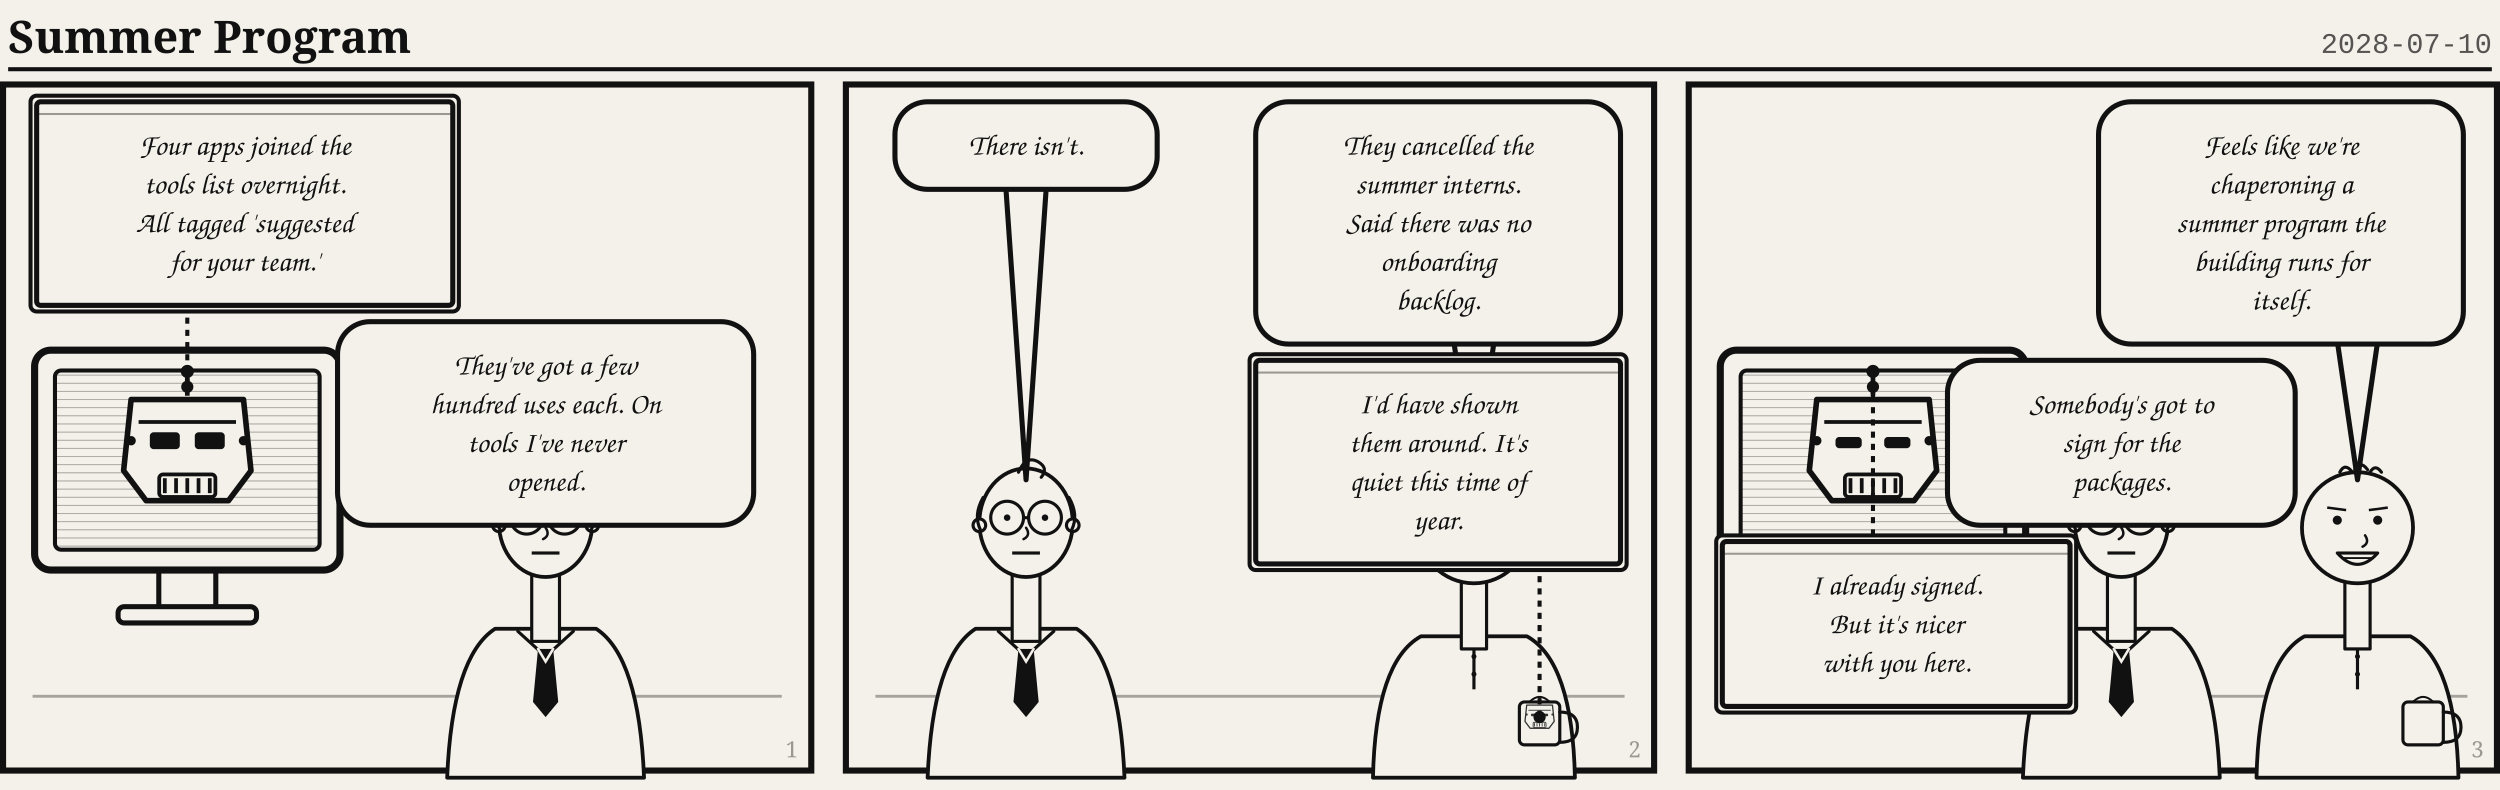
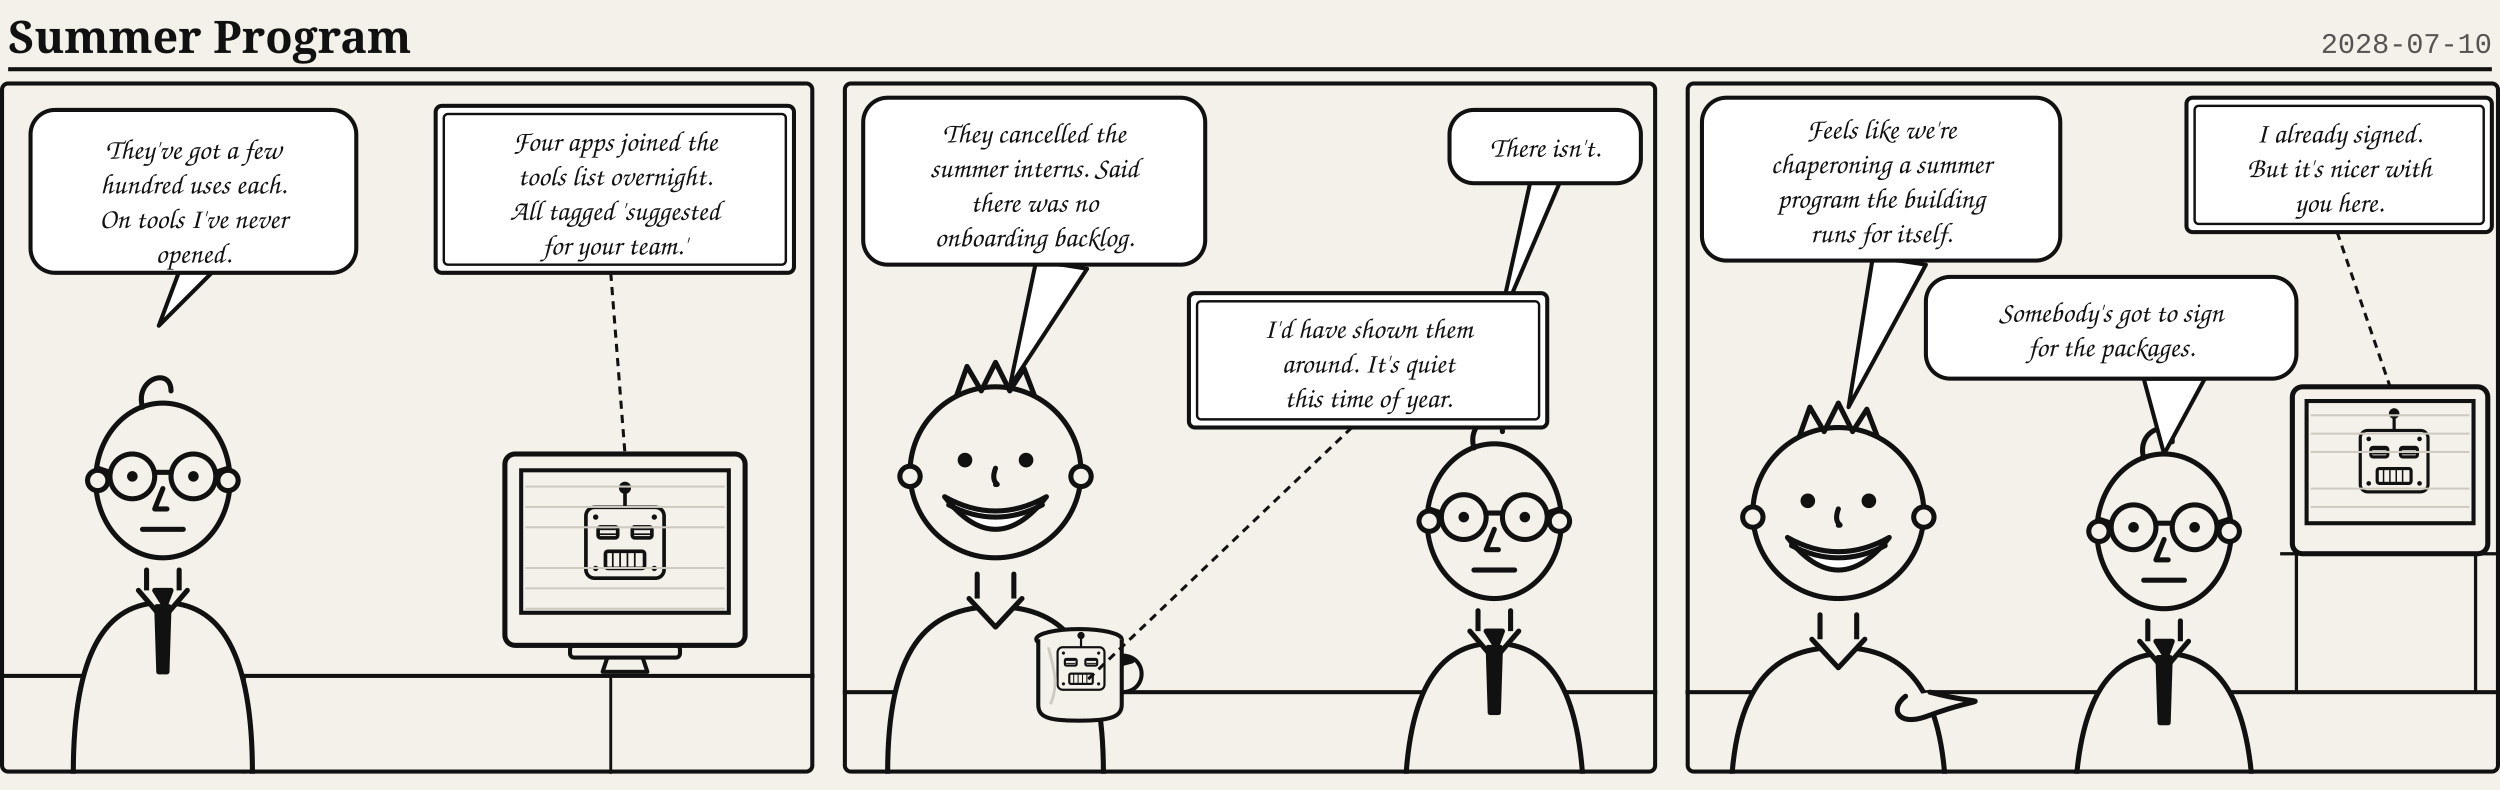
<svg xmlns="http://www.w3.org/2000/svg" viewBox="0 0 1228 388" width="1228" height="388" font-family="Georgia,serif">
  <rect width="1228" height="388" fill="#f4f1ea" />
  <text x="4" y="26" font-family="Georgia,serif" font-weight="bold" font-size="22" fill="#111">Summer Program</text>
  <text x="1224" y="26" text-anchor="end" font-family="'Courier New',monospace" font-size="14" fill="#111" opacity="0.7">2028-07-10</text>
  <line x1="4" y1="34" x2="1224" y2="34" stroke="#111" stroke-width="2" />
  <g transform="translate(0,40)">
    <defs>
-       <pattern id="halftone" width="6" height="6" patternUnits="userSpaceOnUse">
-         <rect width="6" height="6" fill="#f4f1ea" />
-         <circle cx="3" cy="3" r="1.1" fill="#111" />
-       </pattern>
-       <pattern id="scan" width="4" height="4" patternUnits="userSpaceOnUse">
-         <rect width="4" height="4" fill="none" />
-         <line x1="0" y1="0" x2="4" y2="0" stroke="#111" stroke-width="0.6" opacity="0.5" />
-       </pattern>
-       <pattern id="hatch" width="7" height="7" patternUnits="userSpaceOnUse" patternTransform="rotate(45)">
-         <line x1="0" y1="0" x2="0" y2="7" stroke="#111" stroke-width="1" />
-       </pattern>
+       <clipPath id="pclip">
+         <rect x="0" y="0" width="400" height="340" rx="3" />
+       </clipPath>
+       <symbol id="dailbert" viewBox="0 0 140 210">
+         <g fill="none" stroke="#111" stroke-width="2.5" stroke-linecap="round" stroke-linejoin="round">
+           <path d="M26,210 C26,150 42,126 70,126 C98,126 114,150 114,210" fill="#f4f1ea" />
+           <path d="M62,110 L62,122 M78,110 L78,122" fill="#f4f1ea" />
+           <path d="M58,120 L70,134 L82,120" fill="#f4f1ea" />
+           <path d="M66,120 L74,120 L71,128 Z" fill="#111" />
+           <path d="M67,128 L73,128 L72,160 L68,160 Z" fill="#111" />
+           <ellipse cx="70" cy="66" rx="33" ry="38" fill="#f4f1ea" />
+           <circle cx="38" cy="66" r="5" fill="#f4f1ea" />
+           <circle cx="102" cy="66" r="5" fill="#f4f1ea" />
+           <path d="M60,30 C56,16 74,10 74,22" />
+           <circle cx="55" cy="64" r="11" fill="#f4f1ea" />
+           <circle cx="85" cy="64" r="11" fill="#f4f1ea" />
+           <path d="M66,62 L74,62 M44,62 L38,60 M96,62 L102,60" />
+           <circle cx="55" cy="64" r="2.6" fill="#111" stroke="none" />
+           <circle cx="85" cy="64" r="2.6" fill="#111" stroke="none" />
+           <path d="M70,70 L66,80 L72,80" />
+           <path d="M60,90 L80,90" />
+         </g>
+       </symbol>
+       <symbol id="doug" viewBox="0 0 160 210">
+         <g fill="none" stroke="#111" stroke-width="2.5" stroke-linecap="round" stroke-linejoin="round">
+           <path d="M22,210 C22,150 40,128 75,128 C110,128 128,150 128,210" fill="#f4f1ea" />
+           <path d="M120,150 C150,158 150,150 118,162 C104,167 100,158 108,152" fill="#f4f1ea" />
+           <path d="M66,112 L66,126 M84,112 L84,126" />
+           <path d="M62,124 L75,138 L88,124" fill="#f4f1ea" />
+           <circle cx="75" cy="62" r="42" fill="#f4f1ea" />
+           <circle cx="33" cy="64" r="5" fill="#f4f1ea" />
+           <circle cx="117" cy="64" r="5" fill="#f4f1ea" />
+           <path d="M56,24 L61,10 L68,22 L75,8 L82,22 L89,11 L94,24" />
+           <circle cx="60" cy="56" r="3.6" fill="#111" stroke="none" />
+           <circle cx="90" cy="56" r="3.6" fill="#111" stroke="none" />
+           <path d="M75,60 C72,68 78,68 75,68" />
+           <path d="M50,74 Q75,106 100,74 Q75,88 50,74 Z" fill="#ffffff" />
+           <path d="M52,78 Q75,90 98,78" />
+         </g>
+       </symbol>
+       <symbol id="clanker" viewBox="0 0 100 100">
+         <g fill="none" stroke="#111" stroke-width="3" stroke-linecap="round" stroke-linejoin="round">
+           <path d="M50,22 L50,9" />
+           <circle cx="50" cy="6" r="3.5" fill="#111" />
+           <rect x="18" y="22" width="64" height="58" rx="7" fill="#f4f1ea" />
+           <circle cx="26" cy="30" r="2.2" fill="#111" stroke="none" />
+           <circle cx="74" cy="30" r="2.2" fill="#111" stroke="none" />
+           <circle cx="26" cy="72" r="2.2" fill="#111" stroke="none" />
+           <circle cx="74" cy="72" r="2.2" fill="#111" stroke="none" />
+           <rect x="28" y="38" width="16" height="9" rx="2" fill="#f4f1ea" />
+           <rect x="56" y="38" width="16" height="9" rx="2" fill="#f4f1ea" />
+           <path d="M30,40 L42,40 M30,44 L42,44 M58,40 L70,40 M58,44 L70,44" stroke-width="1.4" />
+           <rect x="34" y="58" width="32" height="14" rx="2" fill="#f4f1ea" />
+           <path d="M40,58 L40,72 M46,58 L46,72 M52,58 L52,72 M58,58 L58,72" stroke-width="1.4" />
+         </g>
+       </symbol>
    </defs>
-     <rect x="1.5" y="1.5" width="397" height="337" fill="#f4f1ea" stroke="#111" stroke-width="3" />
-     <line x1="16" y1="302" x2="384" y2="302" stroke="#111" stroke-width="1.4" opacity="0.35" />
-     <g transform="translate(268,342) scale(0.62) translate(-268,-342)">
-       <g data-who="dailbert">
-         <path d="M 190 342 Q 194 246 228 224 L 308 224 Q 342 246 346 342 Z" fill="#f4f1ea" stroke="#111" stroke-width="3" stroke-linecap="round" stroke-linejoin="round" />
-         <path d="M 246 226 L 268 246 L 290 226" fill="none" stroke="#111" stroke-width="2.5" stroke-linecap="round" stroke-linejoin="round" />
-         <path d="M 262 240 L 274 240 L 278 282 L 268 294 L 258 282 Z" fill="#111" stroke="none" />
-         <path d="M 262 240 L 268 250 L 274 240" fill="none" stroke="#f4f1ea" stroke-width="2" stroke-linecap="round" />
-         <rect x="257" y="168" width="22" height="66" fill="#f4f1ea" stroke="#111" stroke-width="2.5" stroke-linecap="round" stroke-linejoin="round" />
-         <ellipse cx="268" cy="140" rx="37" ry="43" fill="#f4f1ea" stroke="#111" stroke-width="3" stroke-linecap="round" stroke-linejoin="round" />
-         <circle cx="231" cy="142" r="5" fill="#f4f1ea" stroke="#111" stroke-width="2.5" stroke-linecap="round" stroke-linejoin="round" />
-         <circle cx="305" cy="142" r="5" fill="#f4f1ea" stroke="#111" stroke-width="2.5" stroke-linecap="round" stroke-linejoin="round" />
-         <path d="M 234 120 Q 226 134 232 146" fill="none" stroke="#111" stroke-width="2.5" stroke-linecap="round" stroke-linejoin="round" />
-         <path d="M 302 120 Q 310 134 304 146" fill="none" stroke="#111" stroke-width="2.5" stroke-linecap="round" stroke-linejoin="round" />
-         <path d="M 262 100 q 6 -14 16 -8 q 8 5 2 12" fill="none" stroke="#111" stroke-width="2.5" stroke-linecap="round" stroke-linejoin="round" />
-         <circle cx="253" cy="136" r="13" fill="#f4f1ea" stroke="#111" stroke-width="2.5" stroke-linecap="round" stroke-linejoin="round" />
-         <circle cx="283" cy="136" r="13" fill="#f4f1ea" stroke="#111" stroke-width="2.5" stroke-linecap="round" stroke-linejoin="round" />
-         <line x1="266" y1="136" x2="270" y2="136" stroke="#111" stroke-width="2.5" />
-         <circle cx="253" cy="136" r="2.6" fill="#111" />
-         <circle cx="283" cy="136" r="2.6" fill="#111" />
-         <path d="M 268 144 q 4 6 -2 9" fill="none" stroke="#111" stroke-width="2" stroke-linecap="round" stroke-linejoin="round" />
-         <line x1="257" y1="164" x2="279" y2="164" stroke="#111" stroke-width="2.5" />
+     <g transform="translate(0,0)" clip-path="url(#pclip)">
+       <rect x="0" y="0" width="400" height="340" rx="3" fill="#f4f1ea" />
+       <path d="M0,292 L400,292" fill="none" stroke="#111" stroke-width="2" stroke-linecap="round" />
+       <path d="M120,292 L120,340 M300,292 L300,340" fill="none" stroke="#111" stroke-width="1.4" />
+       <use href="#dailbert" x="10" y="130" width="140" height="210" />
+       <path d="M296,290 L318,290 L314,278 L300,278 Z" fill="#f4f1ea" stroke="#111" stroke-width="2" stroke-linejoin="round" />
+       <rect x="280" y="277" width="54" height="6" rx="2" fill="#f4f1ea" stroke="#111" stroke-width="2" />
+       <rect x="248" y="183" width="118" height="94" rx="5" fill="#f4f1ea" stroke="#111" stroke-width="2.5" />
+       <rect x="256" y="191" width="102" height="70" fill="#f4f1ea" stroke="#111" stroke-width="2" />
+       <use href="#clanker" x="277" y="196" width="60" height="60" />
+       <g stroke="#cfcac0" stroke-width="1">
+         <path d="M258,199 L356,199 M258,209 L356,209 M258,219 L356,219 M258,239 L356,239 M258,249 L356,249 M258,259 L356,259" />
      </g>
+       <path d="M90,88 L78,120 L106,92 Z" fill="#ffffff" stroke="#111" stroke-width="2" stroke-linejoin="round" />
+       <rect x="15" y="14" width="160" height="80" rx="12" fill="#ffffff" stroke="#111" stroke-width="2" />
+       <g font-family="'Comic Sans MS','Segoe Print',cursive" font-size="14" fill="#111" text-anchor="middle">
+         <text x="95" y="38">They've got a few</text>
+         <text x="95" y="55">hundred uses each.</text>
+         <text x="95" y="72">On tools I've never</text>
+         <text x="95" y="89">opened.</text>
+       </g>
+       <path d="M300,94 L307,183" fill="none" stroke="#111" stroke-width="1.5" stroke-dasharray="4,3" />
+       <rect x="214" y="12" width="176" height="82" rx="3" fill="#ffffff" stroke="#111" stroke-width="2" />
+       <rect x="218" y="16" width="168" height="74" rx="2" fill="none" stroke="#111" stroke-width="1.2" />
+       <g font-family="'Comic Sans MS','Segoe Print',cursive" font-size="14" fill="#111" text-anchor="middle">
+         <text x="302" y="34">Four apps joined the</text>
+         <text x="302" y="51">tools list overnight.</text>
+         <text x="302" y="68">All tagged 'suggested</text>
+         <text x="302" y="85">for your team.'</text>
+       </g>
+       <rect x="1" y="1" width="398" height="338" rx="3" fill="none" stroke="#111" stroke-width="2" />
    </g>
-     <g data-surface="monitor">
-       <rect x="78" y="240" width="28" height="20" fill="#f4f1ea" stroke="#111" stroke-width="2.5" stroke-linecap="round" stroke-linejoin="round" />
-       <rect x="58" y="258" width="68" height="8" rx="3" fill="#f4f1ea" stroke="#111" stroke-width="2.5" stroke-linecap="round" stroke-linejoin="round" />
-       <rect x="17" y="132" width="150" height="108" rx="8" fill="#f4f1ea" stroke="#111" stroke-width="3.5" stroke-linecap="round" stroke-linejoin="round" />
-       <rect x="27" y="142" width="130" height="88" rx="3" fill="#f4f1ea" stroke="#111" stroke-width="2" />
-       <rect x="27" y="142" width="130" height="88" rx="3" fill="url(#scan)" />
-       <g>
-         <line x1="92" y1="154.4" x2="92" y2="145.2" stroke="#111" stroke-width="2.3" />
-         <circle cx="92" cy="142.44" r="3.22" fill="#111" />
-         <path d="M 64.4,156.24 L 119.6,156.24 L 123.28,191.2 L 112.24,205.92 L 71.76,205.92 L 60.72,191.2 Z" fill="#f4f1ea" stroke="#111" stroke-width="2.76" stroke-linecap="round" stroke-linejoin="round" />
-         <circle cx="64.4" cy="176.48" r="2.3" fill="#111" />
-         <circle cx="119.6" cy="176.48" r="2.3" fill="#111" />
-         <line x1="68.08" y1="167.28" x2="115.92" y2="167.28" stroke="#111" stroke-width="1.84" />
-         <rect x="73.6" y="172.34" width="14.72" height="8.28" rx="1.84" fill="#111" />
-         <rect x="95.68" y="172.34" width="14.72" height="8.28" rx="1.84" fill="#111" />
-         <rect x="78.2" y="193.04" width="27.6" height="11.04" rx="1.84" fill="none" stroke="#111" stroke-width="1.84" stroke-linecap="round" stroke-linejoin="round" />
-         <line x1="80.96" y1="194.88" x2="80.96" y2="202.24" stroke="#111" stroke-width="1.84" />
-         <line x1="86.48" y1="194.88" x2="86.48" y2="202.24" stroke="#111" stroke-width="1.84" />
-         <line x1="92" y1="194.88" x2="92" y2="202.24" stroke="#111" stroke-width="1.84" />
-         <line x1="97.52" y1="194.88" x2="97.52" y2="202.24" stroke="#111" stroke-width="1.84" />
-         <line x1="103.04" y1="194.88" x2="103.04" y2="202.24" stroke="#111" stroke-width="1.84" />
+     <g transform="translate(414,0)" clip-path="url(#pclip)">
+       <rect x="0" y="0" width="400" height="340" rx="3" fill="#f4f1ea" />
+       <path d="M0,300 L400,300" fill="none" stroke="#111" stroke-width="2" stroke-linecap="round" />
+       <use href="#doug" x="0" y="130" width="160" height="210" />
+       <ellipse cx="116" cy="274" rx="21" ry="5" fill="#f4f1ea" stroke="#111" stroke-width="2" />
+       <path d="M96,274 L96,306 C96,312 100,314 116,314 C132,314 137,312 137,306 L137,274" fill="#f4f1ea" stroke="#111" stroke-width="2" stroke-linejoin="round" />
+       <path d="M137,282 C150,282 150,300 137,300" fill="none" stroke="#111" stroke-width="2" />
+       <use href="#clanker" x="99" y="270" width="36" height="36" />
+       <path d="M101,278 C104,290 106,296 102,306" fill="none" stroke="#cfcac0" stroke-width="1.4" />
+       <use href="#dailbert" x="250" y="150" width="140" height="210" />
+       <path d="M95,88 L82,150 L120,92 Z" fill="#ffffff" stroke="#111" stroke-width="2" stroke-linejoin="round" />
+       <rect x="10" y="8" width="168" height="82" rx="12" fill="#ffffff" stroke="#111" stroke-width="2" />
+       <g font-family="'Comic Sans MS','Segoe Print',cursive" font-size="14" fill="#111" text-anchor="middle">
+         <text x="94" y="30">They cancelled the</text>
+         <text x="94" y="47">summer interns. Said</text>
+         <text x="94" y="64">there was no</text>
+         <text x="94" y="81">onboarding backlog.</text>
      </g>
+       <path d="M338,48 L322,120 L352,50 Z" fill="#ffffff" stroke="#111" stroke-width="2" stroke-linejoin="round" />
+       <rect x="298" y="14" width="94" height="36" rx="12" fill="#ffffff" stroke="#111" stroke-width="2" />
+       <g font-family="'Comic Sans MS','Segoe Print',cursive" font-size="14" fill="#111" text-anchor="middle">
+         <text x="345" y="37">There isn't.</text>
+       </g>
+       <path d="M250,170 L118,296" fill="none" stroke="#111" stroke-width="1.5" stroke-dasharray="4,3" />
+       <rect x="170" y="104" width="176" height="66" rx="3" fill="#ffffff" stroke="#111" stroke-width="2" />
+       <rect x="174" y="108" width="168" height="58" rx="2" fill="none" stroke="#111" stroke-width="1.2" />
+       <g font-family="'Comic Sans MS','Segoe Print',cursive" font-size="14" fill="#111" text-anchor="middle">
+         <text x="258" y="126">I'd have shown them</text>
+         <text x="258" y="143">around. It's quiet</text>
+         <text x="258" y="160">this time of year.</text>
+       </g>
+       <rect x="1" y="1" width="398" height="338" rx="3" fill="none" stroke="#111" stroke-width="2" />
    </g>
-     <g data-balloon="screen">
-       <line x1="92" y1="110" x2="92" y2="150" stroke="#111" stroke-width="2" stroke-dasharray="3 3" />
-       <circle cx="92" cy="150" r="3" fill="#111" />
-       <rect x="15" y="7" width="210.4" height="106" rx="3" fill="#f4f1ea" stroke="#111" stroke-width="2" stroke-linecap="round" stroke-linejoin="round" />
-       <rect x="18" y="10" width="204.4" height="100" rx="2" fill="#f4f1ea" stroke="#111" stroke-width="2.5" stroke-linecap="round" stroke-linejoin="round" />
-       <line x1="18" y1="16" x2="222.4" y2="16" stroke="#111" stroke-width="1" opacity="0.4" />
-       <text x="120.2" y="36" text-anchor="middle" font-family="'Comic Sans MS','Segoe Print',cursive" font-size="14.5" fill="#111">Four apps joined the</text>
-       <text x="120.2" y="55" text-anchor="middle" font-family="'Comic Sans MS','Segoe Print',cursive" font-size="14.5" fill="#111">tools list overnight.</text>
-       <text x="120.2" y="74" text-anchor="middle" font-family="'Comic Sans MS','Segoe Print',cursive" font-size="14.5" fill="#111">All tagged 'suggested</text>
-       <text x="120.2" y="93" text-anchor="middle" font-family="'Comic Sans MS','Segoe Print',cursive" font-size="14.5" fill="#111">for your team.'</text>
+     <g transform="translate(828,0)" clip-path="url(#pclip)">
+       <rect x="0" y="0" width="400" height="340" rx="3" fill="#f4f1ea" />
+       <path d="M0,300 L400,300" fill="none" stroke="#111" stroke-width="2" stroke-linecap="round" />
+       <path d="M292,232 L400,232 M300,232 L300,300 M388,232 L388,300" fill="none" stroke="#111" stroke-width="1.6" />
+       <use href="#doug" x="0" y="150" width="160" height="210" />
+       <use href="#dailbert" x="165" y="155" width="140" height="210" />
+       <rect x="298" y="150" width="96" height="82" rx="5" fill="#f4f1ea" stroke="#111" stroke-width="2.5" />
+       <rect x="305" y="157" width="82" height="60" fill="#f4f1ea" stroke="#111" stroke-width="2" />
+       <use href="#clanker" x="322" y="160" width="52" height="52" />
+       <g stroke="#cfcac0" stroke-width="1">
+         <path d="M307,164 L385,164 M307,173 L385,173 M307,182 L385,182 M307,200 L385,200 M307,209 L385,209" />
+       </g>
+       <path d="M92,86 L80,160 L118,90 Z" fill="#ffffff" stroke="#111" stroke-width="2" stroke-linejoin="round" />
+       <rect x="8" y="8" width="176" height="80" rx="12" fill="#ffffff" stroke="#111" stroke-width="2" />
+       <g font-family="'Comic Sans MS','Segoe Print',cursive" font-size="14" fill="#111" text-anchor="middle">
+         <text x="96" y="28">Feels like we're</text>
+         <text x="96" y="45">chaperoning a summer</text>
+         <text x="96" y="62">program the building</text>
+         <text x="96" y="79">runs for itself.</text>
+       </g>
+       <path d="M225,146 L235,183 L255,146 Z" fill="#ffffff" stroke="#111" stroke-width="2" stroke-linejoin="round" />
+       <rect x="118" y="96" width="182" height="50" rx="12" fill="#ffffff" stroke="#111" stroke-width="2" />
+       <g font-family="'Comic Sans MS','Segoe Print',cursive" font-size="14" fill="#111" text-anchor="middle">
+         <text x="209" y="118">Somebody's got to sign</text>
+         <text x="209" y="135">for the packages.</text>
+       </g>
+       <path d="M320,74 L346,150" fill="none" stroke="#111" stroke-width="1.5" stroke-dasharray="4,3" />
+       <rect x="246" y="8" width="150" height="66" rx="3" fill="#ffffff" stroke="#111" stroke-width="2" />
+       <rect x="250" y="12" width="142" height="58" rx="2" fill="none" stroke="#111" stroke-width="1.2" />
+       <g font-family="'Comic Sans MS','Segoe Print',cursive" font-size="14" fill="#111" text-anchor="middle">
+         <text x="321" y="30">I already signed.</text>
+         <text x="321" y="47">But it's nicer with</text>
+         <text x="321" y="64">you here.</text>
+       </g>
+       <rect x="1" y="1" width="398" height="338" rx="3" fill="none" stroke="#111" stroke-width="2" />
    </g>
-     <g data-balloon="speech">
-       <path d="M 258 216 L 268 195.68 L 278 216 Z" fill="#f4f1ea" stroke="#111" stroke-width="2.5" stroke-linecap="round" stroke-linejoin="round" />
-       <rect x="165.8" y="118" width="204.4" height="100" rx="16" fill="#f4f1ea" stroke="#111" stroke-width="2.5" stroke-linecap="round" stroke-linejoin="round" />
-       <text x="268" y="144" text-anchor="middle" font-family="'Comic Sans MS','Segoe Print',cursive" font-size="14.5" fill="#111">They've got a few</text>
-       <text x="268" y="163" text-anchor="middle" font-family="'Comic Sans MS','Segoe Print',cursive" font-size="14.5" fill="#111">hundred uses each. On</text>
-       <text x="268" y="182" text-anchor="middle" font-family="'Comic Sans MS','Segoe Print',cursive" font-size="14.5" fill="#111">tools I've never</text>
-       <text x="268" y="201" text-anchor="middle" font-family="'Comic Sans MS','Segoe Print',cursive" font-size="14.5" fill="#111">opened.</text>
-     </g>
-     <text x="392" y="332" text-anchor="end" font-family="Georgia,serif" font-size="11" fill="#111" opacity="0.4">1</text>
-   </g>
-   <g transform="translate(414,40)">
-     <defs>
-       <pattern id="halftone" width="6" height="6" patternUnits="userSpaceOnUse">
-         <rect width="6" height="6" fill="#f4f1ea" />
-         <circle cx="3" cy="3" r="1.1" fill="#111" />
-       </pattern>
-       <pattern id="scan" width="4" height="4" patternUnits="userSpaceOnUse">
-         <rect width="4" height="4" fill="none" />
-         <line x1="0" y1="0" x2="4" y2="0" stroke="#111" stroke-width="0.6" opacity="0.5" />
-       </pattern>
-       <pattern id="hatch" width="7" height="7" patternUnits="userSpaceOnUse" patternTransform="rotate(45)">
-         <line x1="0" y1="0" x2="0" y2="7" stroke="#111" stroke-width="1" />
-       </pattern>
-     </defs>
-     <rect x="1.5" y="1.5" width="397" height="337" fill="#f4f1ea" stroke="#111" stroke-width="3" />
-     <line x1="16" y1="302" x2="384" y2="302" stroke="#111" stroke-width="1.4" opacity="0.35" />
-     <g transform="translate(90,342) scale(0.62) translate(-90,-342)">
-       <g data-who="dailbert">
-         <path d="M 12 342 Q 16 246 50 224 L 130 224 Q 164 246 168 342 Z" fill="#f4f1ea" stroke="#111" stroke-width="3" stroke-linecap="round" stroke-linejoin="round" />
-         <path d="M 68 226 L 90 246 L 112 226" fill="none" stroke="#111" stroke-width="2.5" stroke-linecap="round" stroke-linejoin="round" />
-         <path d="M 84 240 L 96 240 L 100 282 L 90 294 L 80 282 Z" fill="#111" stroke="none" />
-         <path d="M 84 240 L 90 250 L 96 240" fill="none" stroke="#f4f1ea" stroke-width="2" stroke-linecap="round" />
-         <rect x="79" y="168" width="22" height="66" fill="#f4f1ea" stroke="#111" stroke-width="2.5" stroke-linecap="round" stroke-linejoin="round" />
-         <ellipse cx="90" cy="140" rx="37" ry="43" fill="#f4f1ea" stroke="#111" stroke-width="3" stroke-linecap="round" stroke-linejoin="round" />
-         <circle cx="53" cy="142" r="5" fill="#f4f1ea" stroke="#111" stroke-width="2.5" stroke-linecap="round" stroke-linejoin="round" />
-         <circle cx="127" cy="142" r="5" fill="#f4f1ea" stroke="#111" stroke-width="2.5" stroke-linecap="round" stroke-linejoin="round" />
-         <path d="M 56 120 Q 48 134 54 146" fill="none" stroke="#111" stroke-width="2.5" stroke-linecap="round" stroke-linejoin="round" />
-         <path d="M 124 120 Q 132 134 126 146" fill="none" stroke="#111" stroke-width="2.5" stroke-linecap="round" stroke-linejoin="round" />
-         <path d="M 84 100 q 6 -14 16 -8 q 8 5 2 12" fill="none" stroke="#111" stroke-width="2.5" stroke-linecap="round" stroke-linejoin="round" />
-         <circle cx="75" cy="136" r="13" fill="#f4f1ea" stroke="#111" stroke-width="2.5" stroke-linecap="round" stroke-linejoin="round" />
-         <circle cx="105" cy="136" r="13" fill="#f4f1ea" stroke="#111" stroke-width="2.5" stroke-linecap="round" stroke-linejoin="round" />
-         <line x1="88" y1="136" x2="92" y2="136" stroke="#111" stroke-width="2.5" />
-         <circle cx="75" cy="136" r="2.6" fill="#111" />
-         <circle cx="105" cy="136" r="2.6" fill="#111" />
-         <path d="M 90 144 q 4 6 -2 9" fill="none" stroke="#111" stroke-width="2" stroke-linecap="round" stroke-linejoin="round" />
-         <line x1="79" y1="164" x2="101" y2="164" stroke="#111" stroke-width="2.5" />
-       </g>
-     </g>
-     <g transform="translate(310,342) scale(0.62) translate(-310,-342)">
-       <g data-who="doug">
-         <path d="M 230 342 Q 232 250 268 230 L 352 230 Q 388 250 390 342 Z" fill="#f4f1ea" stroke="#111" stroke-width="3" stroke-linecap="round" stroke-linejoin="round" />
-         <line x1="310" y1="234" x2="310" y2="272" stroke="#111" stroke-width="2.5" />
-         <circle cx="310" cy="246" r="2" fill="#111" />
-         <circle cx="310" cy="260" r="2" fill="#111" />
-         <g transform="translate(362,302)">
-           <rect x="-16" y="-20" width="32" height="34" rx="4" fill="#f4f1ea" stroke="#111" stroke-width="2.5" stroke-linecap="round" stroke-linejoin="round" />
-           <path d="M 16 -12 q 14 0 14 12 q 0 12 -14 12" fill="none" stroke="#111" stroke-width="2.5" stroke-linecap="round" stroke-linejoin="round" />
-           <path d="M -8 -20 q 8 -8 16 0" fill="none" stroke="#111" stroke-width="1.6" stroke-linecap="round" stroke-linejoin="round" />
-         </g>
-         <rect x="300" y="178" width="20" height="62" fill="#f4f1ea" stroke="#111" stroke-width="2.5" stroke-linecap="round" stroke-linejoin="round" />
-         <circle cx="310" cy="144" r="44" fill="#f4f1ea" stroke="#111" stroke-width="3" stroke-linecap="round" stroke-linejoin="round" />
-         <path d="M 296 100 q 4 -8 10 0" fill="none" stroke="#111" stroke-width="2.5" stroke-linecap="round" stroke-linejoin="round" />
-         <path d="M 308 98 q 4 -8 10 0" fill="none" stroke="#111" stroke-width="2.5" stroke-linecap="round" stroke-linejoin="round" />
-         <path d="M 320 100 q 4 -7 9 0" fill="none" stroke="#111" stroke-width="2.5" stroke-linecap="round" stroke-linejoin="round" />
-         <circle cx="294" cy="138" r="3.6" fill="#111" />
-         <circle cx="326" cy="138" r="3.6" fill="#111" />
-         <line x1="286" y1="128" x2="301" y2="130" stroke="#111" stroke-width="2" />
-         <line x1="319" y1="130" x2="334" y2="128" stroke="#111" stroke-width="2" />
-         <path d="M 316 150 q 4 6 -2 9" fill="none" stroke="#111" stroke-width="2" stroke-linecap="round" stroke-linejoin="round" />
-         <path d="M 294 164 Q 310 182 326 164 Z" fill="#f4f1ea" stroke="#111" stroke-width="2.5" stroke-linecap="round" stroke-linejoin="round" />
-         <line x1="298" y1="168" x2="322" y2="168" stroke="#111" stroke-width="1.5" />
-       </g>
-     </g>
-     <g transform="translate(310,342) scale(0.62) translate(-310,-342)">
-       <g data-surface="mug">
-         <g opacity="0.85">
-           <g>
-             <line x1="362" y1="283.8" x2="362" y2="280.4" stroke="#111" stroke-width="0.85" />
-             <circle cx="362" cy="279.38" r="1.19" fill="#111" />
-             <path d="M 351.8,284.48 L 372.2,284.48 L 373.56,297.4 L 369.48,302.84 L 354.52,302.84 L 350.44,297.4 Z" fill="#f4f1ea" stroke="#111" stroke-width="1.02" stroke-linecap="round" stroke-linejoin="round" />
-             <circle cx="351.8" cy="291.96" r="0.85" fill="#111" />
-             <circle cx="372.2" cy="291.96" r="0.85" fill="#111" />
-             <line x1="353.16" y1="288.56" x2="370.84" y2="288.56" stroke="#111" stroke-width="0.68" />
-             <rect x="355.2" y="291.28" width="4.76" height="2.04" rx="0.68" fill="#111" />
-             <rect x="364.04" y="291.28" width="4.76" height="2.04" rx="0.68" fill="#111" />
-             <rect x="356.9" y="298.08" width="10.2" height="4.08" rx="0.68" fill="none" stroke="#111" stroke-width="0.68" stroke-linecap="round" stroke-linejoin="round" />
-             <line x1="357.92" y1="298.76" x2="357.92" y2="301.48" stroke="#111" stroke-width="0.68" />
-             <line x1="359.96" y1="298.76" x2="359.96" y2="301.48" stroke="#111" stroke-width="0.68" />
-             <line x1="362" y1="298.76" x2="362" y2="301.48" stroke="#111" stroke-width="0.68" />
-             <line x1="364.04" y1="298.76" x2="364.04" y2="301.48" stroke="#111" stroke-width="0.68" />
-             <line x1="366.08" y1="298.76" x2="366.08" y2="301.48" stroke="#111" stroke-width="0.68" />
-           </g>
-         </g>
-       </g>
-     </g>
-     <g data-balloon="speech">
-       <path d="M 300 127 L 310 195.68 L 320 127 Z" fill="#f4f1ea" stroke="#111" stroke-width="2.5" stroke-linecap="round" stroke-linejoin="round" />
-       <rect x="202.8" y="10" width="179.2" height="119" rx="16" fill="#f4f1ea" stroke="#111" stroke-width="2.5" stroke-linecap="round" stroke-linejoin="round" />
-       <text x="292.4" y="36" text-anchor="middle" font-family="'Comic Sans MS','Segoe Print',cursive" font-size="14.5" fill="#111">They cancelled the</text>
-       <text x="292.4" y="55" text-anchor="middle" font-family="'Comic Sans MS','Segoe Print',cursive" font-size="14.5" fill="#111">summer interns.</text>
-       <text x="292.4" y="74" text-anchor="middle" font-family="'Comic Sans MS','Segoe Print',cursive" font-size="14.5" fill="#111">Said there was no</text>
-       <text x="292.4" y="93" text-anchor="middle" font-family="'Comic Sans MS','Segoe Print',cursive" font-size="14.5" fill="#111">onboarding</text>
-       <text x="292.4" y="112" text-anchor="middle" font-family="'Comic Sans MS','Segoe Print',cursive" font-size="14.5" fill="#111">backlog.</text>
-     </g>
-     <g data-balloon="speech">
-       <path d="M 80 51 L 90 195.68 L 100 51 Z" fill="#f4f1ea" stroke="#111" stroke-width="2.5" stroke-linecap="round" stroke-linejoin="round" />
-       <rect x="25.6" y="10" width="128.8" height="43" rx="16" fill="#f4f1ea" stroke="#111" stroke-width="2.5" stroke-linecap="round" stroke-linejoin="round" />
-       <text x="90" y="36" text-anchor="middle" font-family="'Comic Sans MS','Segoe Print',cursive" font-size="14.5" fill="#111">There isn't.</text>
-     </g>
-     <g data-balloon="screen">
-       <line x1="342.24" y1="237" x2="342.24" y2="312.24" stroke="#111" stroke-width="2" stroke-dasharray="3 3" />
-       <circle cx="342.24" cy="312.24" r="3" fill="#111" />
-       <rect x="199.8" y="134" width="185.2" height="106" rx="3" fill="#f4f1ea" stroke="#111" stroke-width="2" stroke-linecap="round" stroke-linejoin="round" />
-       <rect x="202.8" y="137" width="179.2" height="100" rx="2" fill="#f4f1ea" stroke="#111" stroke-width="2.5" stroke-linecap="round" stroke-linejoin="round" />
-       <line x1="202.8" y1="143" x2="382" y2="143" stroke="#111" stroke-width="1" opacity="0.4" />
-       <text x="292.4" y="163" text-anchor="middle" font-family="'Comic Sans MS','Segoe Print',cursive" font-size="14.5" fill="#111">I'd have shown</text>
-       <text x="292.4" y="182" text-anchor="middle" font-family="'Comic Sans MS','Segoe Print',cursive" font-size="14.5" fill="#111">them around. It's</text>
-       <text x="292.4" y="201" text-anchor="middle" font-family="'Comic Sans MS','Segoe Print',cursive" font-size="14.5" fill="#111">quiet this time of</text>
-       <text x="292.4" y="220" text-anchor="middle" font-family="'Comic Sans MS','Segoe Print',cursive" font-size="14.5" fill="#111">year.</text>
-     </g>
-     <text x="392" y="332" text-anchor="end" font-family="Georgia,serif" font-size="11" fill="#111" opacity="0.4">2</text>
-   </g>
-   <g transform="translate(828,40)">
-     <defs>
-       <pattern id="halftone" width="6" height="6" patternUnits="userSpaceOnUse">
-         <rect width="6" height="6" fill="#f4f1ea" />
-         <circle cx="3" cy="3" r="1.1" fill="#111" />
-       </pattern>
-       <pattern id="scan" width="4" height="4" patternUnits="userSpaceOnUse">
-         <rect width="4" height="4" fill="none" />
-         <line x1="0" y1="0" x2="4" y2="0" stroke="#111" stroke-width="0.6" opacity="0.5" />
-       </pattern>
-       <pattern id="hatch" width="7" height="7" patternUnits="userSpaceOnUse" patternTransform="rotate(45)">
-         <line x1="0" y1="0" x2="0" y2="7" stroke="#111" stroke-width="1" />
-       </pattern>
-     </defs>
-     <rect x="1.5" y="1.5" width="397" height="337" fill="#f4f1ea" stroke="#111" stroke-width="3" />
-     <line x1="16" y1="302" x2="384" y2="302" stroke="#111" stroke-width="1.4" opacity="0.35" />
-     <g transform="translate(214,342) scale(0.62) translate(-214,-342)">
-       <g data-who="dailbert">
-         <path d="M 136 342 Q 140 246 174 224 L 254 224 Q 288 246 292 342 Z" fill="#f4f1ea" stroke="#111" stroke-width="3" stroke-linecap="round" stroke-linejoin="round" />
-         <path d="M 192 226 L 214 246 L 236 226" fill="none" stroke="#111" stroke-width="2.5" stroke-linecap="round" stroke-linejoin="round" />
-         <path d="M 208 240 L 220 240 L 224 282 L 214 294 L 204 282 Z" fill="#111" stroke="none" />
-         <path d="M 208 240 L 214 250 L 220 240" fill="none" stroke="#f4f1ea" stroke-width="2" stroke-linecap="round" />
-         <rect x="203" y="168" width="22" height="66" fill="#f4f1ea" stroke="#111" stroke-width="2.5" stroke-linecap="round" stroke-linejoin="round" />
-         <ellipse cx="214" cy="140" rx="37" ry="43" fill="#f4f1ea" stroke="#111" stroke-width="3" stroke-linecap="round" stroke-linejoin="round" />
-         <circle cx="177" cy="142" r="5" fill="#f4f1ea" stroke="#111" stroke-width="2.5" stroke-linecap="round" stroke-linejoin="round" />
-         <circle cx="251" cy="142" r="5" fill="#f4f1ea" stroke="#111" stroke-width="2.5" stroke-linecap="round" stroke-linejoin="round" />
-         <path d="M 180 120 Q 172 134 178 146" fill="none" stroke="#111" stroke-width="2.5" stroke-linecap="round" stroke-linejoin="round" />
-         <path d="M 248 120 Q 256 134 250 146" fill="none" stroke="#111" stroke-width="2.5" stroke-linecap="round" stroke-linejoin="round" />
-         <path d="M 208 100 q 6 -14 16 -8 q 8 5 2 12" fill="none" stroke="#111" stroke-width="2.5" stroke-linecap="round" stroke-linejoin="round" />
-         <circle cx="199" cy="136" r="13" fill="#f4f1ea" stroke="#111" stroke-width="2.5" stroke-linecap="round" stroke-linejoin="round" />
-         <circle cx="229" cy="136" r="13" fill="#f4f1ea" stroke="#111" stroke-width="2.5" stroke-linecap="round" stroke-linejoin="round" />
-         <line x1="212" y1="136" x2="216" y2="136" stroke="#111" stroke-width="2.5" />
-         <circle cx="199" cy="136" r="2.6" fill="#111" />
-         <circle cx="229" cy="136" r="2.6" fill="#111" />
-         <path d="M 214 144 q 4 6 -2 9" fill="none" stroke="#111" stroke-width="2" stroke-linecap="round" stroke-linejoin="round" />
-         <line x1="203" y1="164" x2="225" y2="164" stroke="#111" stroke-width="2.5" />
-       </g>
-     </g>
-     <g transform="translate(330,342) scale(0.62) translate(-330,-342)">
-       <g data-who="doug">
-         <path d="M 250 342 Q 252 250 288 230 L 372 230 Q 408 250 410 342 Z" fill="#f4f1ea" stroke="#111" stroke-width="3" stroke-linecap="round" stroke-linejoin="round" />
-         <line x1="330" y1="234" x2="330" y2="272" stroke="#111" stroke-width="2.5" />
-         <circle cx="330" cy="246" r="2" fill="#111" />
-         <circle cx="330" cy="260" r="2" fill="#111" />
-         <g transform="translate(382,302)">
-           <rect x="-16" y="-20" width="32" height="34" rx="4" fill="#f4f1ea" stroke="#111" stroke-width="2.5" stroke-linecap="round" stroke-linejoin="round" />
-           <path d="M 16 -12 q 14 0 14 12 q 0 12 -14 12" fill="none" stroke="#111" stroke-width="2.5" stroke-linecap="round" stroke-linejoin="round" />
-           <path d="M -8 -20 q 8 -8 16 0" fill="none" stroke="#111" stroke-width="1.6" stroke-linecap="round" stroke-linejoin="round" />
-         </g>
-         <rect x="320" y="178" width="20" height="62" fill="#f4f1ea" stroke="#111" stroke-width="2.5" stroke-linecap="round" stroke-linejoin="round" />
-         <circle cx="330" cy="144" r="44" fill="#f4f1ea" stroke="#111" stroke-width="3" stroke-linecap="round" stroke-linejoin="round" />
-         <path d="M 316 100 q 4 -8 10 0" fill="none" stroke="#111" stroke-width="2.5" stroke-linecap="round" stroke-linejoin="round" />
-         <path d="M 328 98 q 4 -8 10 0" fill="none" stroke="#111" stroke-width="2.5" stroke-linecap="round" stroke-linejoin="round" />
-         <path d="M 340 100 q 4 -7 9 0" fill="none" stroke="#111" stroke-width="2.5" stroke-linecap="round" stroke-linejoin="round" />
-         <circle cx="314" cy="138" r="3.6" fill="#111" />
-         <circle cx="346" cy="138" r="3.6" fill="#111" />
-         <line x1="306" y1="128" x2="321" y2="130" stroke="#111" stroke-width="2" />
-         <line x1="339" y1="130" x2="354" y2="128" stroke="#111" stroke-width="2" />
-         <path d="M 336 150 q 4 6 -2 9" fill="none" stroke="#111" stroke-width="2" stroke-linecap="round" stroke-linejoin="round" />
-         <path d="M 314 164 Q 330 182 346 164 Z" fill="#f4f1ea" stroke="#111" stroke-width="2.5" stroke-linecap="round" stroke-linejoin="round" />
-         <line x1="318" y1="168" x2="342" y2="168" stroke="#111" stroke-width="1.5" />
-       </g>
-     </g>
-     <g data-surface="monitor">
-       <rect x="78" y="240" width="28" height="20" fill="#f4f1ea" stroke="#111" stroke-width="2.5" stroke-linecap="round" stroke-linejoin="round" />
-       <rect x="58" y="258" width="68" height="8" rx="3" fill="#f4f1ea" stroke="#111" stroke-width="2.5" stroke-linecap="round" stroke-linejoin="round" />
-       <rect x="17" y="132" width="150" height="108" rx="8" fill="#f4f1ea" stroke="#111" stroke-width="3.5" stroke-linecap="round" stroke-linejoin="round" />
-       <rect x="27" y="142" width="130" height="88" rx="3" fill="#f4f1ea" stroke="#111" stroke-width="2" />
-       <rect x="27" y="142" width="130" height="88" rx="3" fill="url(#scan)" />
-       <g>
-         <line x1="92" y1="154.4" x2="92" y2="145.2" stroke="#111" stroke-width="2.3" />
-         <circle cx="92" cy="142.44" r="3.22" fill="#111" />
-         <path d="M 64.4,156.24 L 119.6,156.24 L 123.28,191.2 L 112.24,205.92 L 71.76,205.92 L 60.72,191.2 Z" fill="#f4f1ea" stroke="#111" stroke-width="2.76" stroke-linecap="round" stroke-linejoin="round" />
-         <circle cx="64.4" cy="176.48" r="2.3" fill="#111" />
-         <circle cx="119.6" cy="176.48" r="2.3" fill="#111" />
-         <line x1="68.08" y1="167.28" x2="115.92" y2="167.28" stroke="#111" stroke-width="1.84" />
-         <rect x="73.6" y="174.64" width="12.88" height="5.52" rx="1.84" fill="#111" />
-         <rect x="97.52" y="174.64" width="12.88" height="5.52" rx="1.84" fill="#111" />
-         <rect x="78.2" y="193.04" width="27.6" height="11.04" rx="1.84" fill="none" stroke="#111" stroke-width="1.84" stroke-linecap="round" stroke-linejoin="round" />
-         <line x1="80.96" y1="194.88" x2="80.96" y2="202.24" stroke="#111" stroke-width="1.84" />
-         <line x1="86.48" y1="194.88" x2="86.48" y2="202.24" stroke="#111" stroke-width="1.84" />
-         <line x1="92" y1="194.88" x2="92" y2="202.24" stroke="#111" stroke-width="1.84" />
-         <line x1="97.52" y1="194.88" x2="97.52" y2="202.24" stroke="#111" stroke-width="1.84" />
-         <line x1="103.04" y1="194.88" x2="103.04" y2="202.24" stroke="#111" stroke-width="1.84" />
-       </g>
-     </g>
-     <g data-balloon="speech">
-       <path d="M 320 127 L 330 195.68 L 340 127 Z" fill="#f4f1ea" stroke="#111" stroke-width="2.5" stroke-linecap="round" stroke-linejoin="round" />
-       <rect x="202.8" y="10" width="179.2" height="119" rx="16" fill="#f4f1ea" stroke="#111" stroke-width="2.5" stroke-linecap="round" stroke-linejoin="round" />
-       <text x="292.4" y="36" text-anchor="middle" font-family="'Comic Sans MS','Segoe Print',cursive" font-size="14.5" fill="#111">Feels like we're</text>
-       <text x="292.4" y="55" text-anchor="middle" font-family="'Comic Sans MS','Segoe Print',cursive" font-size="14.5" fill="#111">chaperoning a</text>
-       <text x="292.4" y="74" text-anchor="middle" font-family="'Comic Sans MS','Segoe Print',cursive" font-size="14.5" fill="#111">summer program the</text>
-       <text x="292.4" y="93" text-anchor="middle" font-family="'Comic Sans MS','Segoe Print',cursive" font-size="14.5" fill="#111">building runs for</text>
-       <text x="292.4" y="112" text-anchor="middle" font-family="'Comic Sans MS','Segoe Print',cursive" font-size="14.5" fill="#111">itself.</text>
-     </g>
-     <g data-balloon="speech">
-       <path d="M 204 216 L 214 195.68 L 224 216 Z" fill="#f4f1ea" stroke="#111" stroke-width="2.5" stroke-linecap="round" stroke-linejoin="round" />
-       <rect x="128.6" y="137" width="170.8" height="81" rx="16" fill="#f4f1ea" stroke="#111" stroke-width="2.5" stroke-linecap="round" stroke-linejoin="round" />
-       <text x="214" y="163" text-anchor="middle" font-family="'Comic Sans MS','Segoe Print',cursive" font-size="14.5" fill="#111">Somebody's got to</text>
-       <text x="214" y="182" text-anchor="middle" font-family="'Comic Sans MS','Segoe Print',cursive" font-size="14.5" fill="#111">sign for the</text>
-       <text x="214" y="201" text-anchor="middle" font-family="'Comic Sans MS','Segoe Print',cursive" font-size="14.5" fill="#111">packages.</text>
-     </g>
-     <g data-balloon="screen">
-       <line x1="92" y1="307" x2="92" y2="150" stroke="#111" stroke-width="2" stroke-dasharray="3 3" />
-       <circle cx="92" cy="150" r="3" fill="#111" />
-       <rect x="15" y="223" width="176.8" height="87" rx="3" fill="#f4f1ea" stroke="#111" stroke-width="2" stroke-linecap="round" stroke-linejoin="round" />
-       <rect x="18" y="226" width="170.8" height="81" rx="2" fill="#f4f1ea" stroke="#111" stroke-width="2.5" stroke-linecap="round" stroke-linejoin="round" />
-       <line x1="18" y1="232" x2="188.8" y2="232" stroke="#111" stroke-width="1" opacity="0.4" />
-       <text x="103.4" y="252" text-anchor="middle" font-family="'Comic Sans MS','Segoe Print',cursive" font-size="14.5" fill="#111">I already signed.</text>
-       <text x="103.4" y="271" text-anchor="middle" font-family="'Comic Sans MS','Segoe Print',cursive" font-size="14.5" fill="#111">But it's nicer</text>
-       <text x="103.4" y="290" text-anchor="middle" font-family="'Comic Sans MS','Segoe Print',cursive" font-size="14.5" fill="#111">with you here.</text>
-     </g>
-     <text x="392" y="332" text-anchor="end" font-family="Georgia,serif" font-size="11" fill="#111" opacity="0.4">3</text>
  </g>
</svg>
